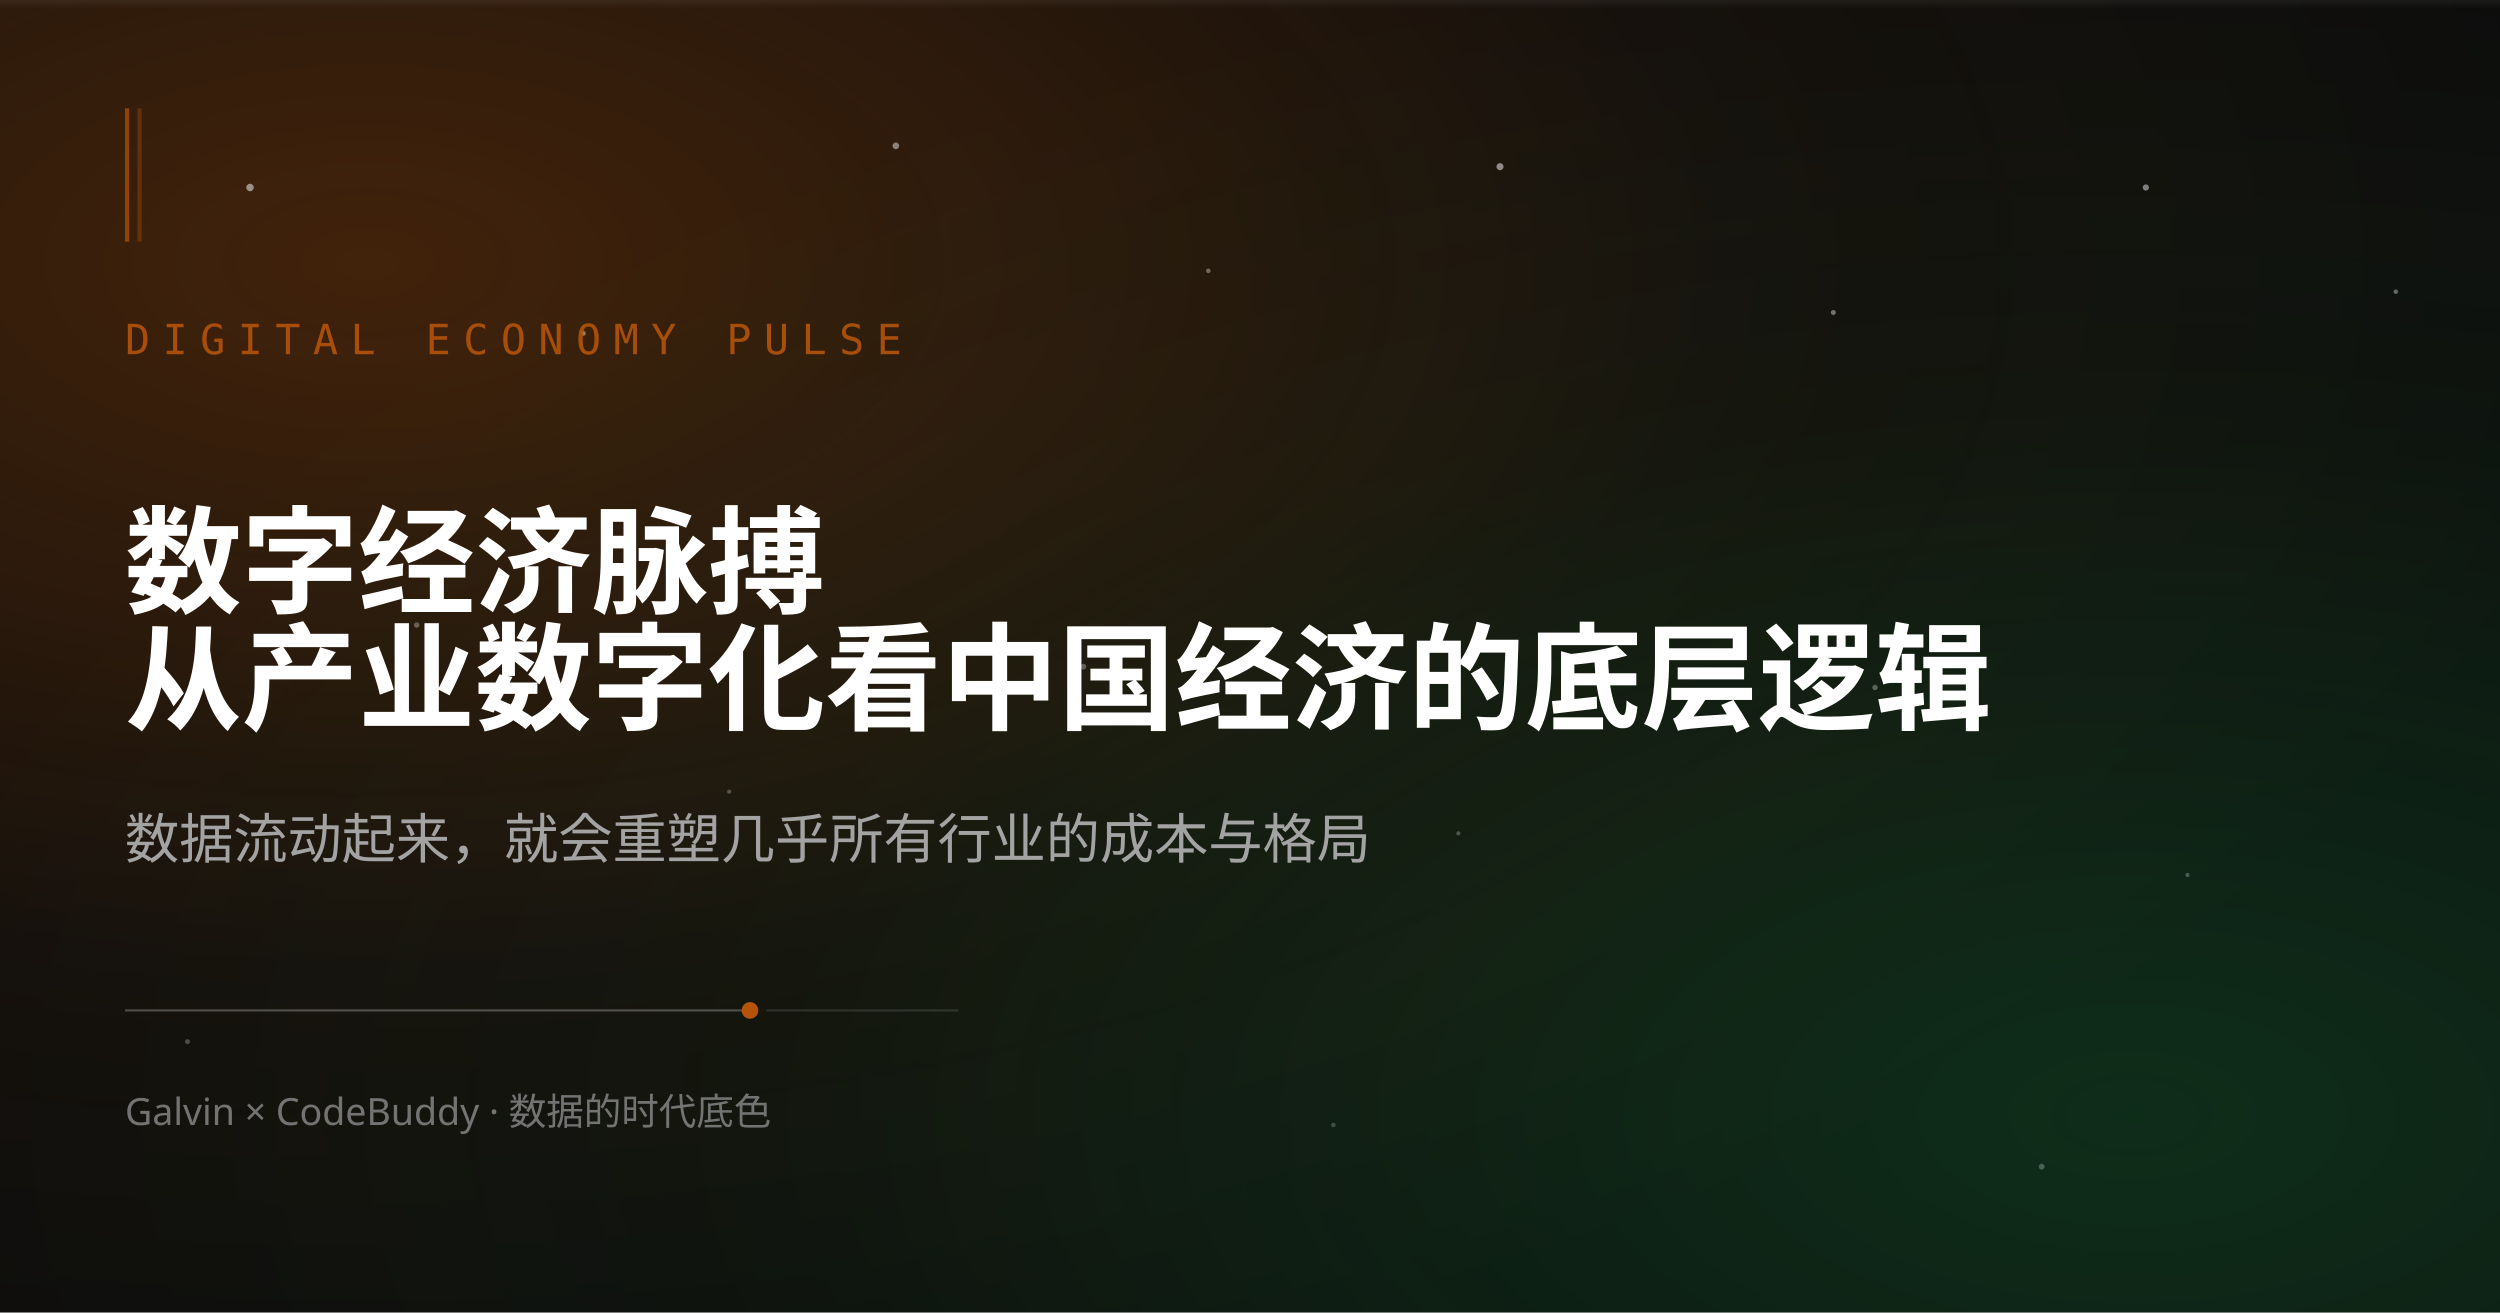
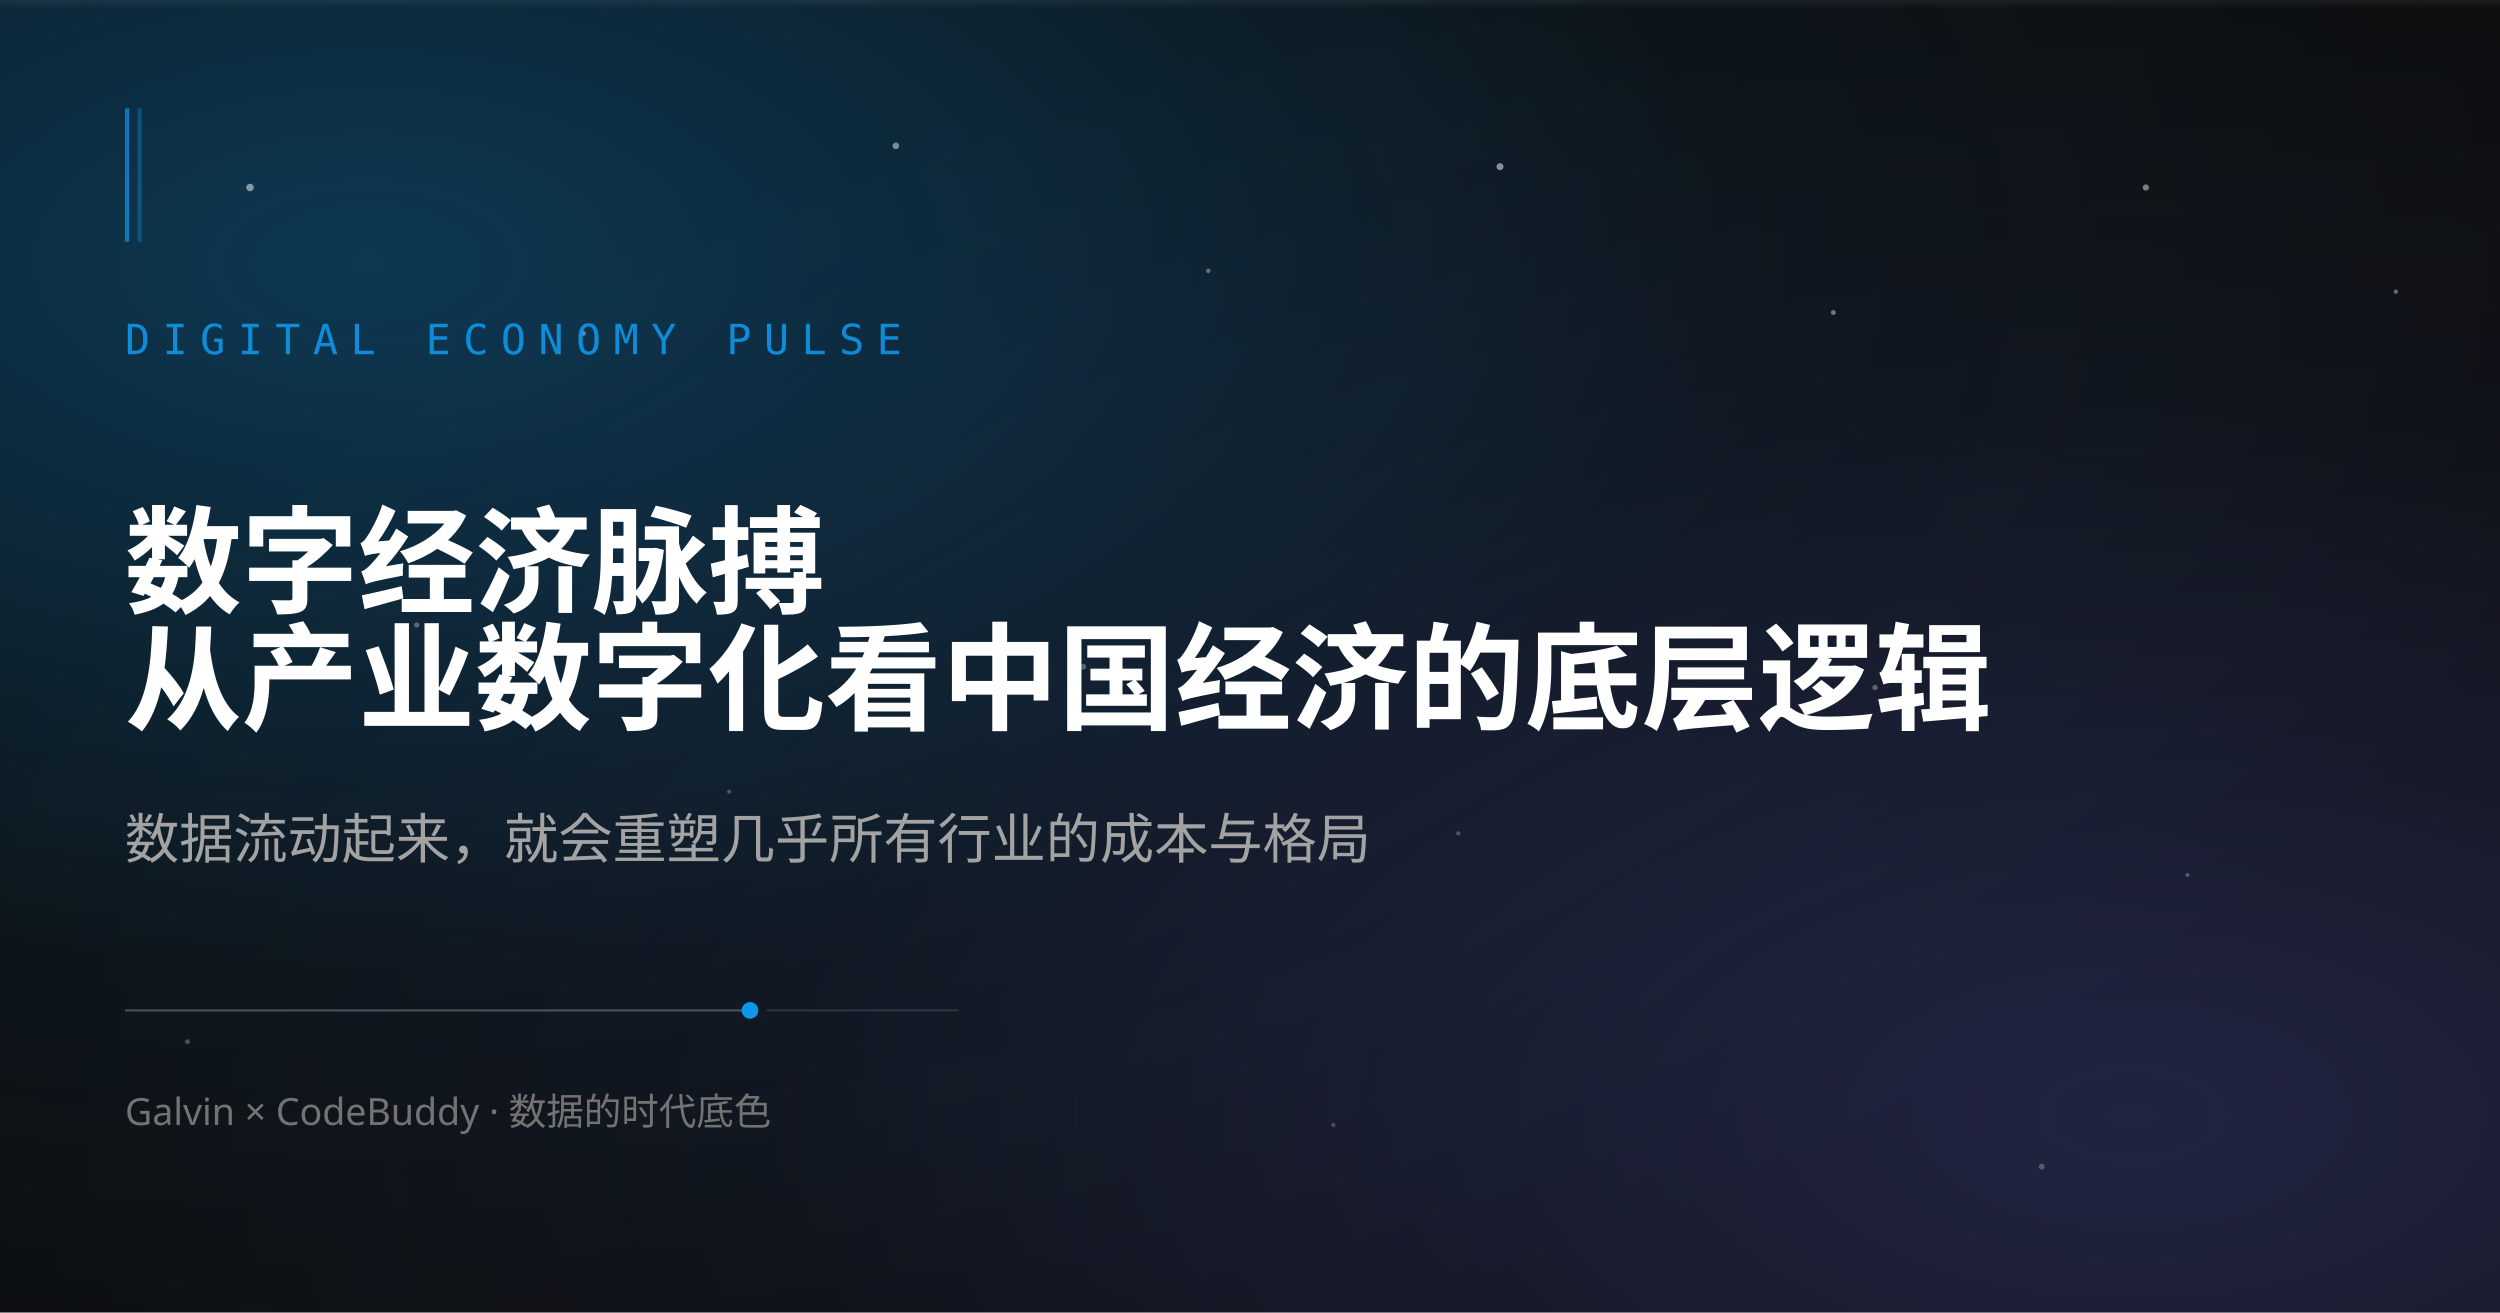
<svg xmlns="http://www.w3.org/2000/svg" width="1200" height="630" viewBox="0 0 1200 630">
  <defs>
    <radialGradient id="glow1" cx="0.15" cy="0.2" r="0.9">
-       <stop offset="0%" stop-color="#b45309" stop-opacity="0.32" />
-       <stop offset="60%" stop-color="#b45309" stop-opacity="0.06" />
-       <stop offset="100%" stop-color="#b45309" stop-opacity="0" />
+       <stop offset="0%" stop-color="#0E96E9" stop-opacity="0.32" />
+       <stop offset="60%" stop-color="#0E96E9" stop-opacity="0.06" />
+       <stop offset="100%" stop-color="#0E96E9" stop-opacity="0" />
    </radialGradient>
    <radialGradient id="glow2" cx="0.85" cy="0.85" r="0.9">
-       <stop offset="0%" stop-color="#16a34a" stop-opacity="0.22" />
-       <stop offset="60%" stop-color="#16a34a" stop-opacity="0.05" />
-       <stop offset="100%" stop-color="#16a34a" stop-opacity="0" />
+       <stop offset="0%" stop-color="#6C7AFF" stop-opacity="0.22" />
+       <stop offset="60%" stop-color="#6C7AFF" stop-opacity="0.05" />
+       <stop offset="100%" stop-color="#6C7AFF" stop-opacity="0" />
    </radialGradient>
    <linearGradient id="fade" x1="0" y1="0" x2="0" y2="1">
      <stop offset="0%" stop-color="#ffffff" stop-opacity="0.06" />
      <stop offset="100%" stop-color="#ffffff" stop-opacity="0" />
    </linearGradient>
  </defs>
  <rect width="1200" height="630" fill="#0c0c0c" />
  <rect width="1200" height="630" fill="url(#glow1)" />
  <rect width="1200" height="630" fill="url(#glow2)" />
  <g fill="#ffffff">
    <circle cx="120" cy="90" r="1.8" opacity="0.5" />
    <circle cx="280" cy="160" r="1.2" opacity="0.4" />
    <circle cx="430" cy="70" r="1.6" opacity="0.45" />
    <circle cx="580" cy="130" r="1.1" opacity="0.35" />
    <circle cx="720" cy="80" r="1.7" opacity="0.5" />
    <circle cx="880" cy="150" r="1.2" opacity="0.4" />
    <circle cx="1030" cy="90" r="1.5" opacity="0.45" />
    <circle cx="1150" cy="140" r="1.1" opacity="0.35" />
    <circle cx="200" cy="300" r="1.3" opacity="0.3" />
    <circle cx="350" cy="380" r="1.0" opacity="0.25" />
    <circle cx="520" cy="320" r="1.4" opacity="0.3" />
    <circle cx="700" cy="400" r="1.0" opacity="0.25" />
    <circle cx="900" cy="330" r="1.3" opacity="0.3" />
    <circle cx="1050" cy="420" r="1.0" opacity="0.25" />
    <circle cx="90" cy="500" r="1.2" opacity="0.25" />
    <circle cx="640" cy="540" r="1.1" opacity="0.2" />
    <circle cx="980" cy="560" r="1.4" opacity="0.25" />
  </g>
  <rect width="1200" height="4" fill="url(#fade)" />
-   <rect x="60" y="52" width="2" height="64" fill="#b45309" opacity="0.7" />
-   <rect x="66" y="52" width="2" height="64" fill="#b45309" opacity="0.35" />
-   <text x="60" y="170" font-family="monospace" font-size="20" letter-spacing="6" fill="#b45309" opacity="0.9">DIGITAL ECONOMY PULSE</text>
+   <rect x="60" y="52" width="2" height="64" fill="#0E96E9" opacity="0.7" />
+   <rect x="66" y="52" width="2" height="64" fill="#0E96E9" opacity="0.35" />
+   <text x="60" y="170" font-family="monospace" font-size="20" letter-spacing="6" fill="#0E96E9" opacity="0.9">DIGITAL ECONOMY PULSE</text>
  <text x="60" y="290" font-family="Noto Serif SC" font-size="56" font-weight="bold" fill="#ffffff">数字经济脉搏</text>
  <text x="60" y="346" font-family="Noto Serif SC" font-size="56" font-weight="bold" fill="#ffffff">从产业数字化看中国经济的底层逻辑</text>
  <text x="60" y="412" font-family="Noto Sans SC" font-size="26" fill="#a3a3a3">数据流动起来，就会重塑几乎所有行业的成本与格局</text>
  <line x1="60" y1="485" x2="360" y2="485" stroke="#ffffff" stroke-opacity="0.25" stroke-width="1" />
-   <circle cx="360" cy="485" r="4" fill="#b45309" />
+   <circle cx="360" cy="485" r="4" fill="#0E96E9" />
  <line x1="368" y1="485" x2="460" y2="485" stroke="#ffffff" stroke-opacity="0.12" stroke-width="1" />
  <text x="60" y="540" font-family="Noto Sans SC" font-size="18" fill="#737373">Galvin × CodeBuddy · 数据的时代底色</text>
</svg>
